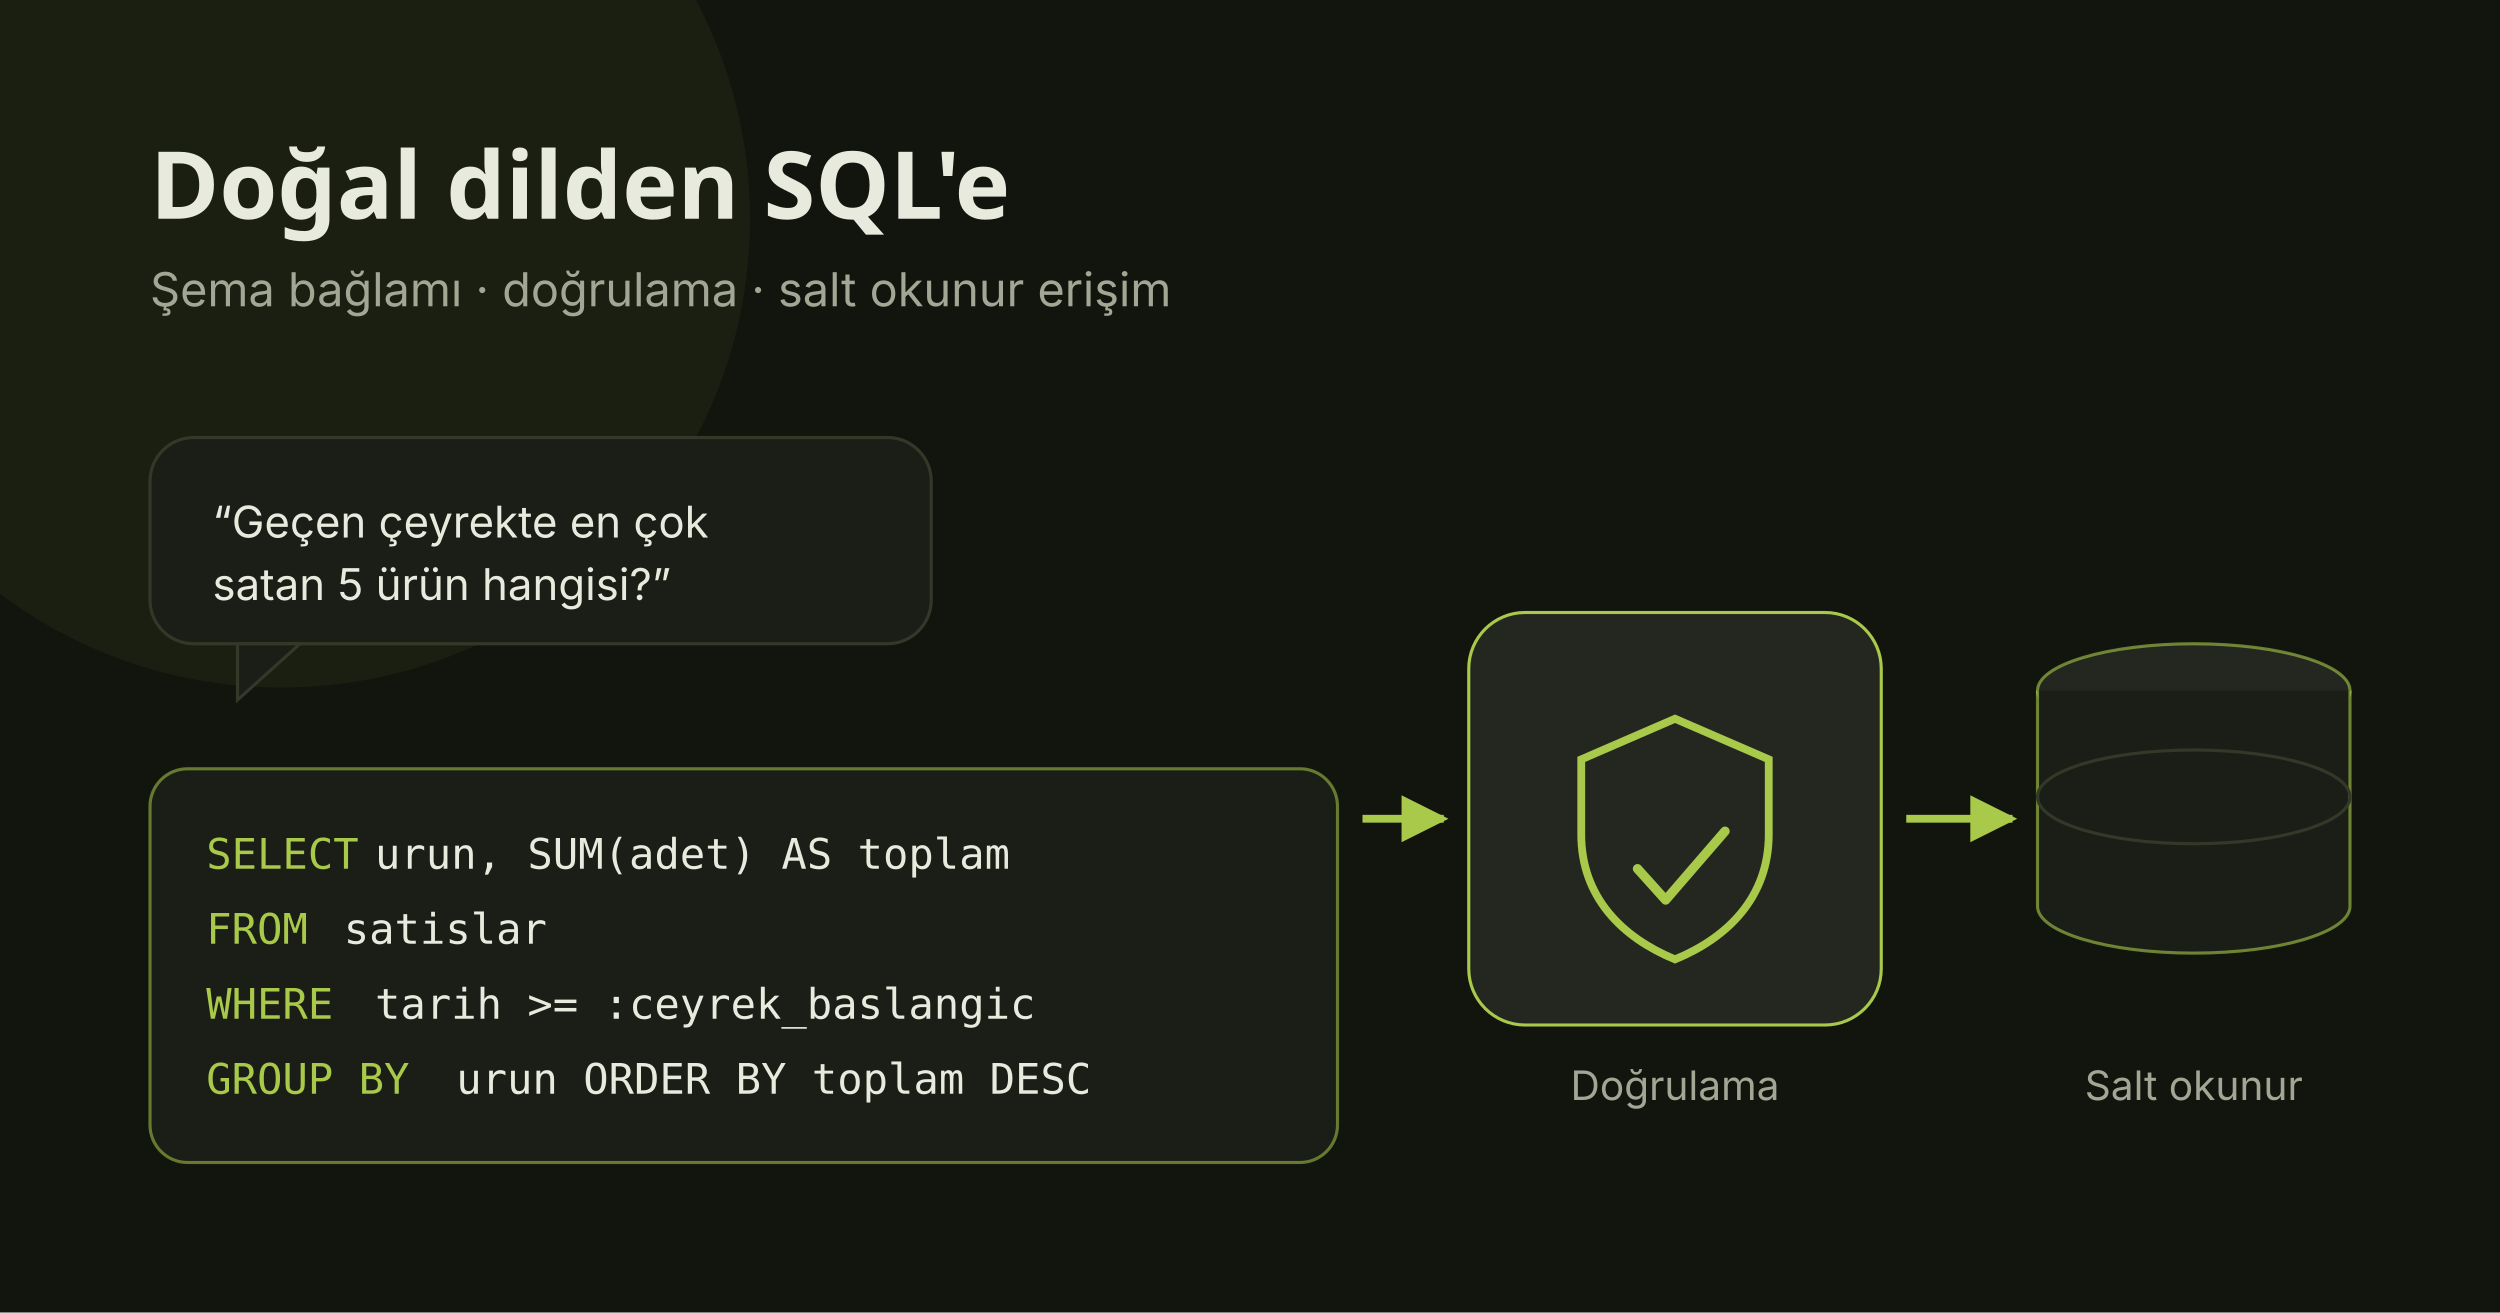
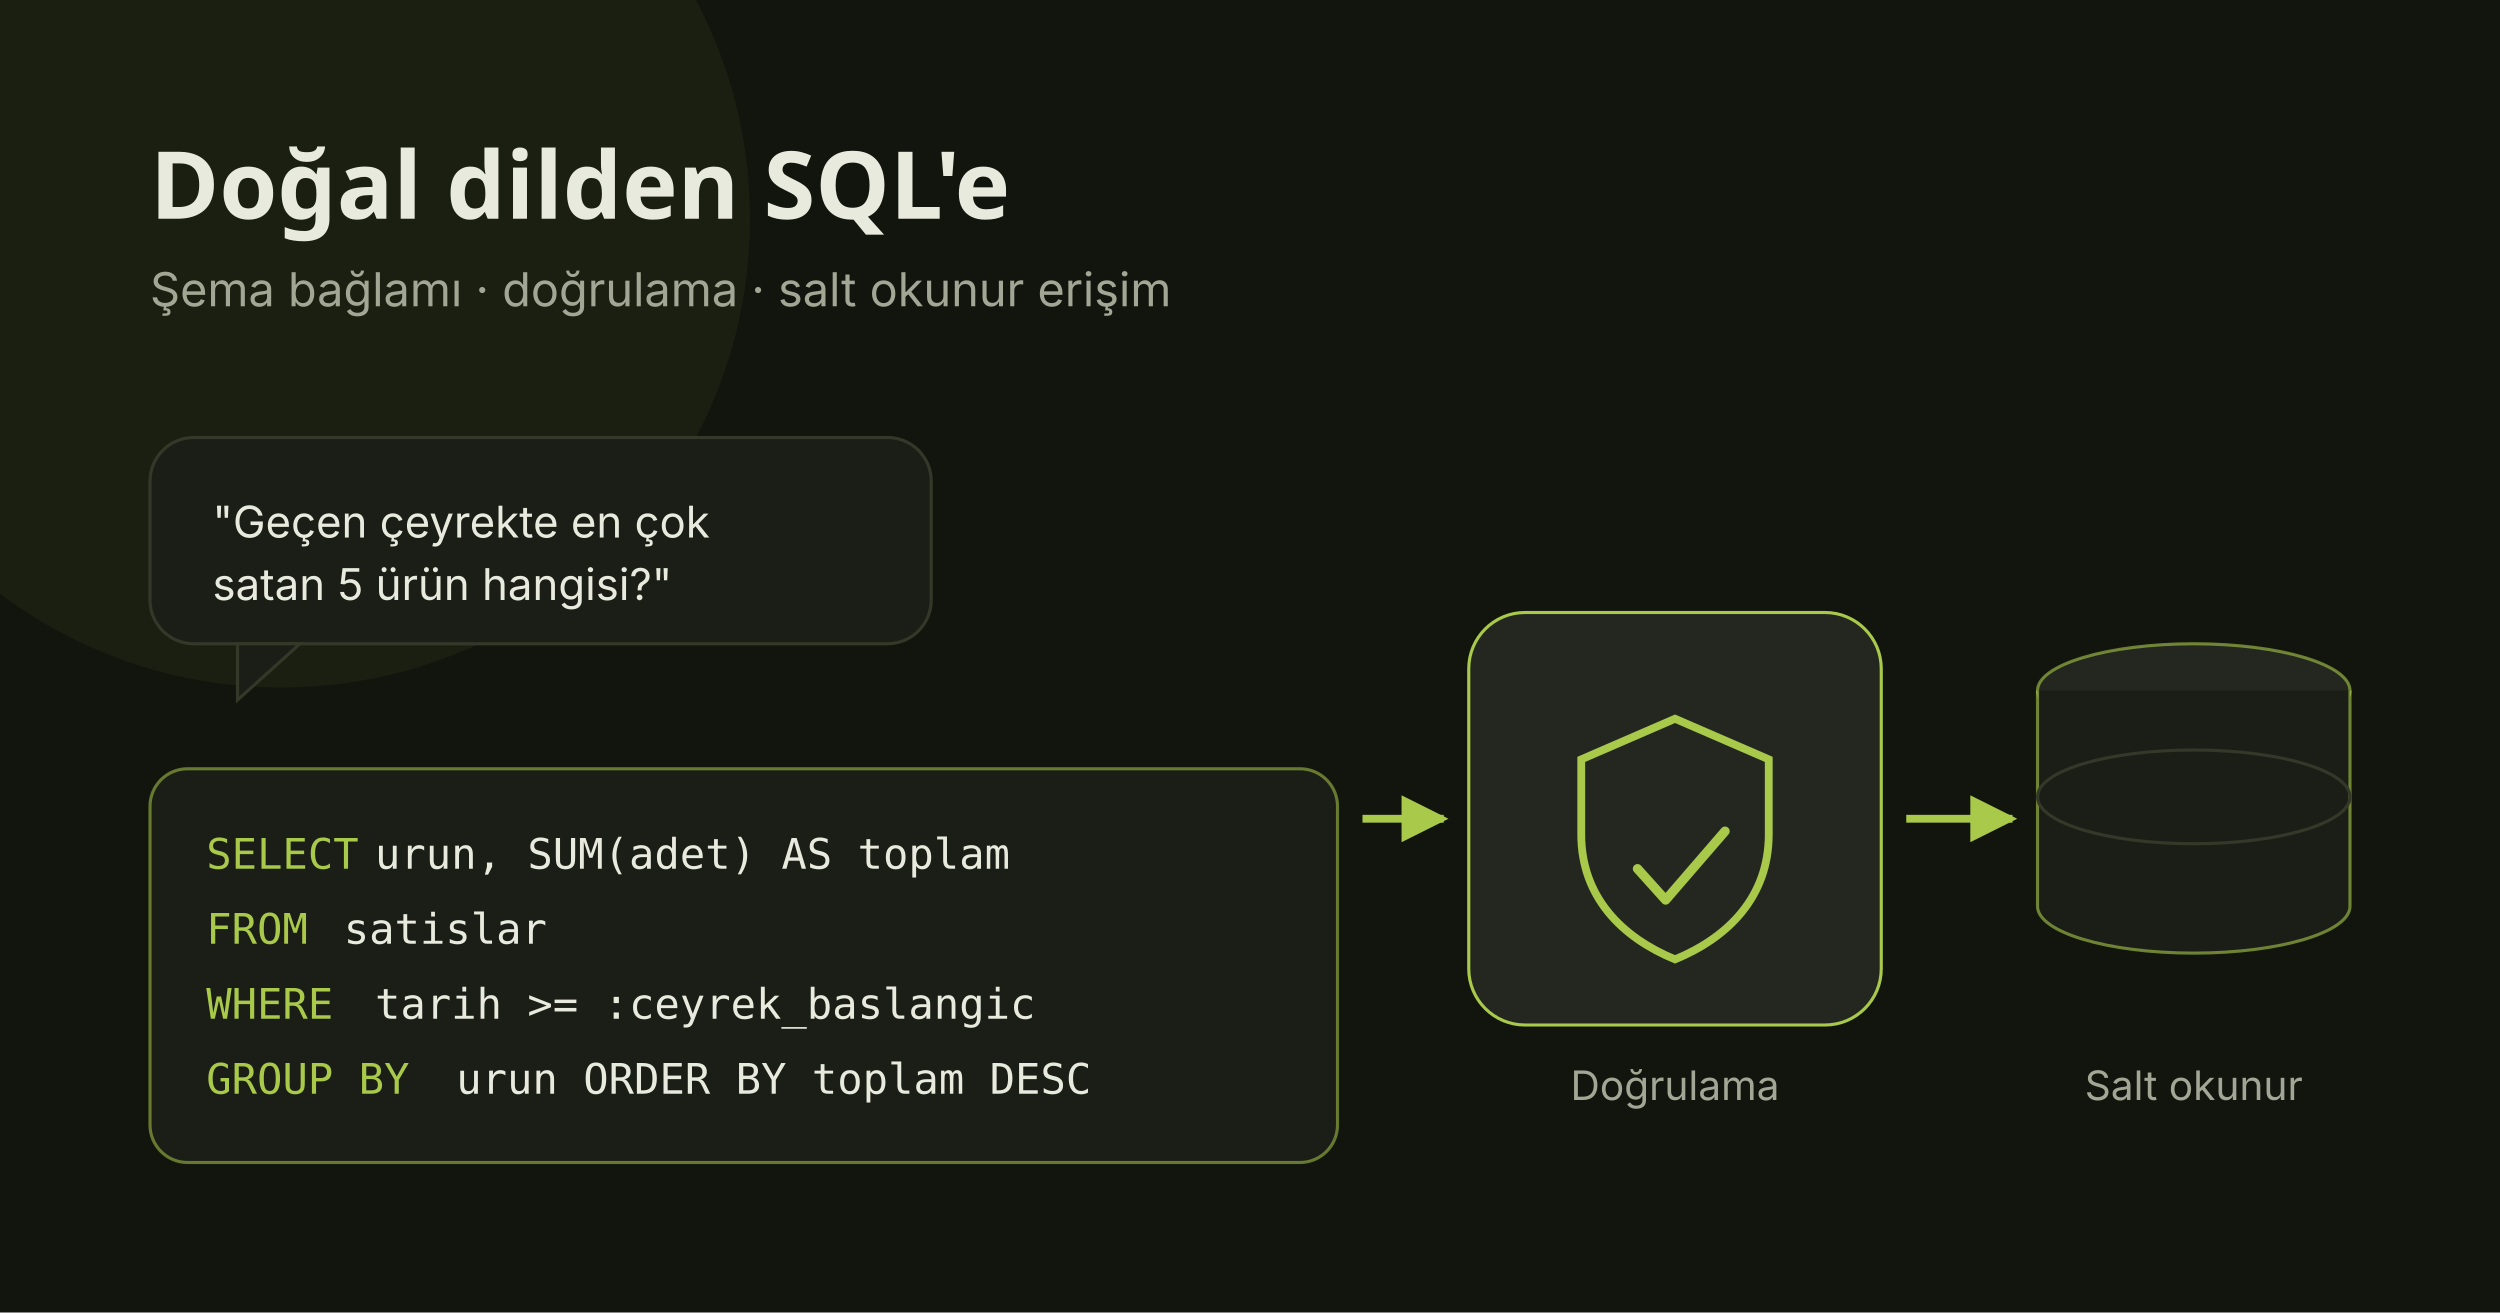
<svg xmlns="http://www.w3.org/2000/svg" viewBox="0 0 800 420" width="800" height="420" role="img" aria-label="Text-to-SQL: doğal dil sorusu, şema bağlamı, üretilen SQL, doğrulama katmanı ve salt okunur veritabanı erişimi">
  <rect width="800" height="420" fill="#12140e" />
  <circle cx="90" cy="70" r="150" fill="#a9c94a" opacity=".06" />
  <text x="48" y="70" font-family="'Space Grotesk',system-ui,sans-serif" font-size="30" font-weight="600" fill="#e9eade">Doğal dilden SQL'e</text>
  <text x="48" y="98" font-family="Inter,system-ui,sans-serif" font-size="15" fill="#a2a795">Şema bağlamı · doğrulama · salt okunur erişim</text>
  <g transform="translate(48,140)">
    <rect width="250" height="66" rx="14" fill="#1b1e16" stroke="#333829" />
    <path d="M28 66 l0 18 l20 -18 z" fill="#1b1e16" stroke="#333829" />
-     <text x="20" y="32" font-family="Inter,system-ui,sans-serif" font-size="14" fill="#e9eade">“Geçen çeyrekte en çok</text>
-     <text x="20" y="52" font-family="Inter,system-ui,sans-serif" font-size="14" fill="#e9eade">satan 5 ürün hangisi?”</text>
+     <text x="20" y="32" font-family="Inter,system-ui,sans-serif" font-size="14" fill="#e9eade">"Geçen çeyrekte en çok</text>
+     <text x="20" y="52" font-family="Inter,system-ui,sans-serif" font-size="14" fill="#e9eade">satan 5 ürün hangisi?"</text>
  </g>
  <g transform="translate(48,246)">
    <rect width="380" height="126" rx="12" fill="#1b1e16" stroke="#a9c94a" stroke-opacity=".55" />
    <g font-family="ui-monospace,Menlo,monospace" font-size="13.5">
      <text x="18" y="32" fill="#a9c94a">SELECT</text>
      <text x="72" y="32" fill="#e9eade">urun, SUM(adet) AS toplam</text>
      <text x="18" y="56" fill="#a9c94a">FROM</text>
      <text x="62" y="56" fill="#e9eade">satislar</text>
      <text x="18" y="80" fill="#a9c94a">WHERE</text>
      <text x="72" y="80" fill="#e9eade">tarih &gt;= :ceyrek_baslangic</text>
      <text x="18" y="104" fill="#a9c94a">GROUP BY</text>
      <text x="98" y="104" fill="#e9eade">urun ORDER BY toplam DESC</text>
    </g>
  </g>
  <g transform="translate(470,196)">
    <rect width="132" height="132" rx="18" fill="#232720" stroke="#a9c94a" />
    <path d="M66 34 l30 13 v24 c0 20 -13 33 -30 40 c-17 -7 -30 -20 -30 -40 V47 z" fill="none" stroke="#a9c94a" stroke-width="2.5" />
    <path d="M54 82 l9 10 l19 -22" fill="none" stroke="#a9c94a" stroke-width="3" stroke-linecap="round" stroke-linejoin="round" />
    <text x="66" y="156" text-anchor="middle" font-family="Inter,system-ui,sans-serif" font-size="13" fill="#a2a795">Doğrulama</text>
  </g>
  <g transform="translate(652,206)">
    <ellipse cx="50" cy="15" rx="50" ry="15" fill="#232720" stroke="#a9c94a" stroke-opacity=".6" />
    <path d="M0 15 V84 a50 15 0 0 0 100 0 V15" fill="#1b1e16" stroke="#a9c94a" stroke-opacity=".6" />
    <ellipse cx="50" cy="49" rx="50" ry="15" fill="none" stroke="#333829" />
    <text x="50" y="146" text-anchor="middle" font-family="Inter,system-ui,sans-serif" font-size="13" fill="#a2a795">Salt okunur</text>
  </g>
  <g stroke="#a9c94a" stroke-width="2.5" fill="none" marker-end="url(#a3)">
    <line x1="436" y1="262" x2="462" y2="262" />
    <line x1="610" y1="262" x2="644" y2="262" />
  </g>
  <defs>
    <marker id="a3" viewBox="0 0 10 10" refX="9" refY="5" markerWidth="6" markerHeight="6" orient="auto">
      <path d="M0 0 L10 5 L0 10 z" fill="#a9c94a" />
    </marker>
  </defs>
</svg>
